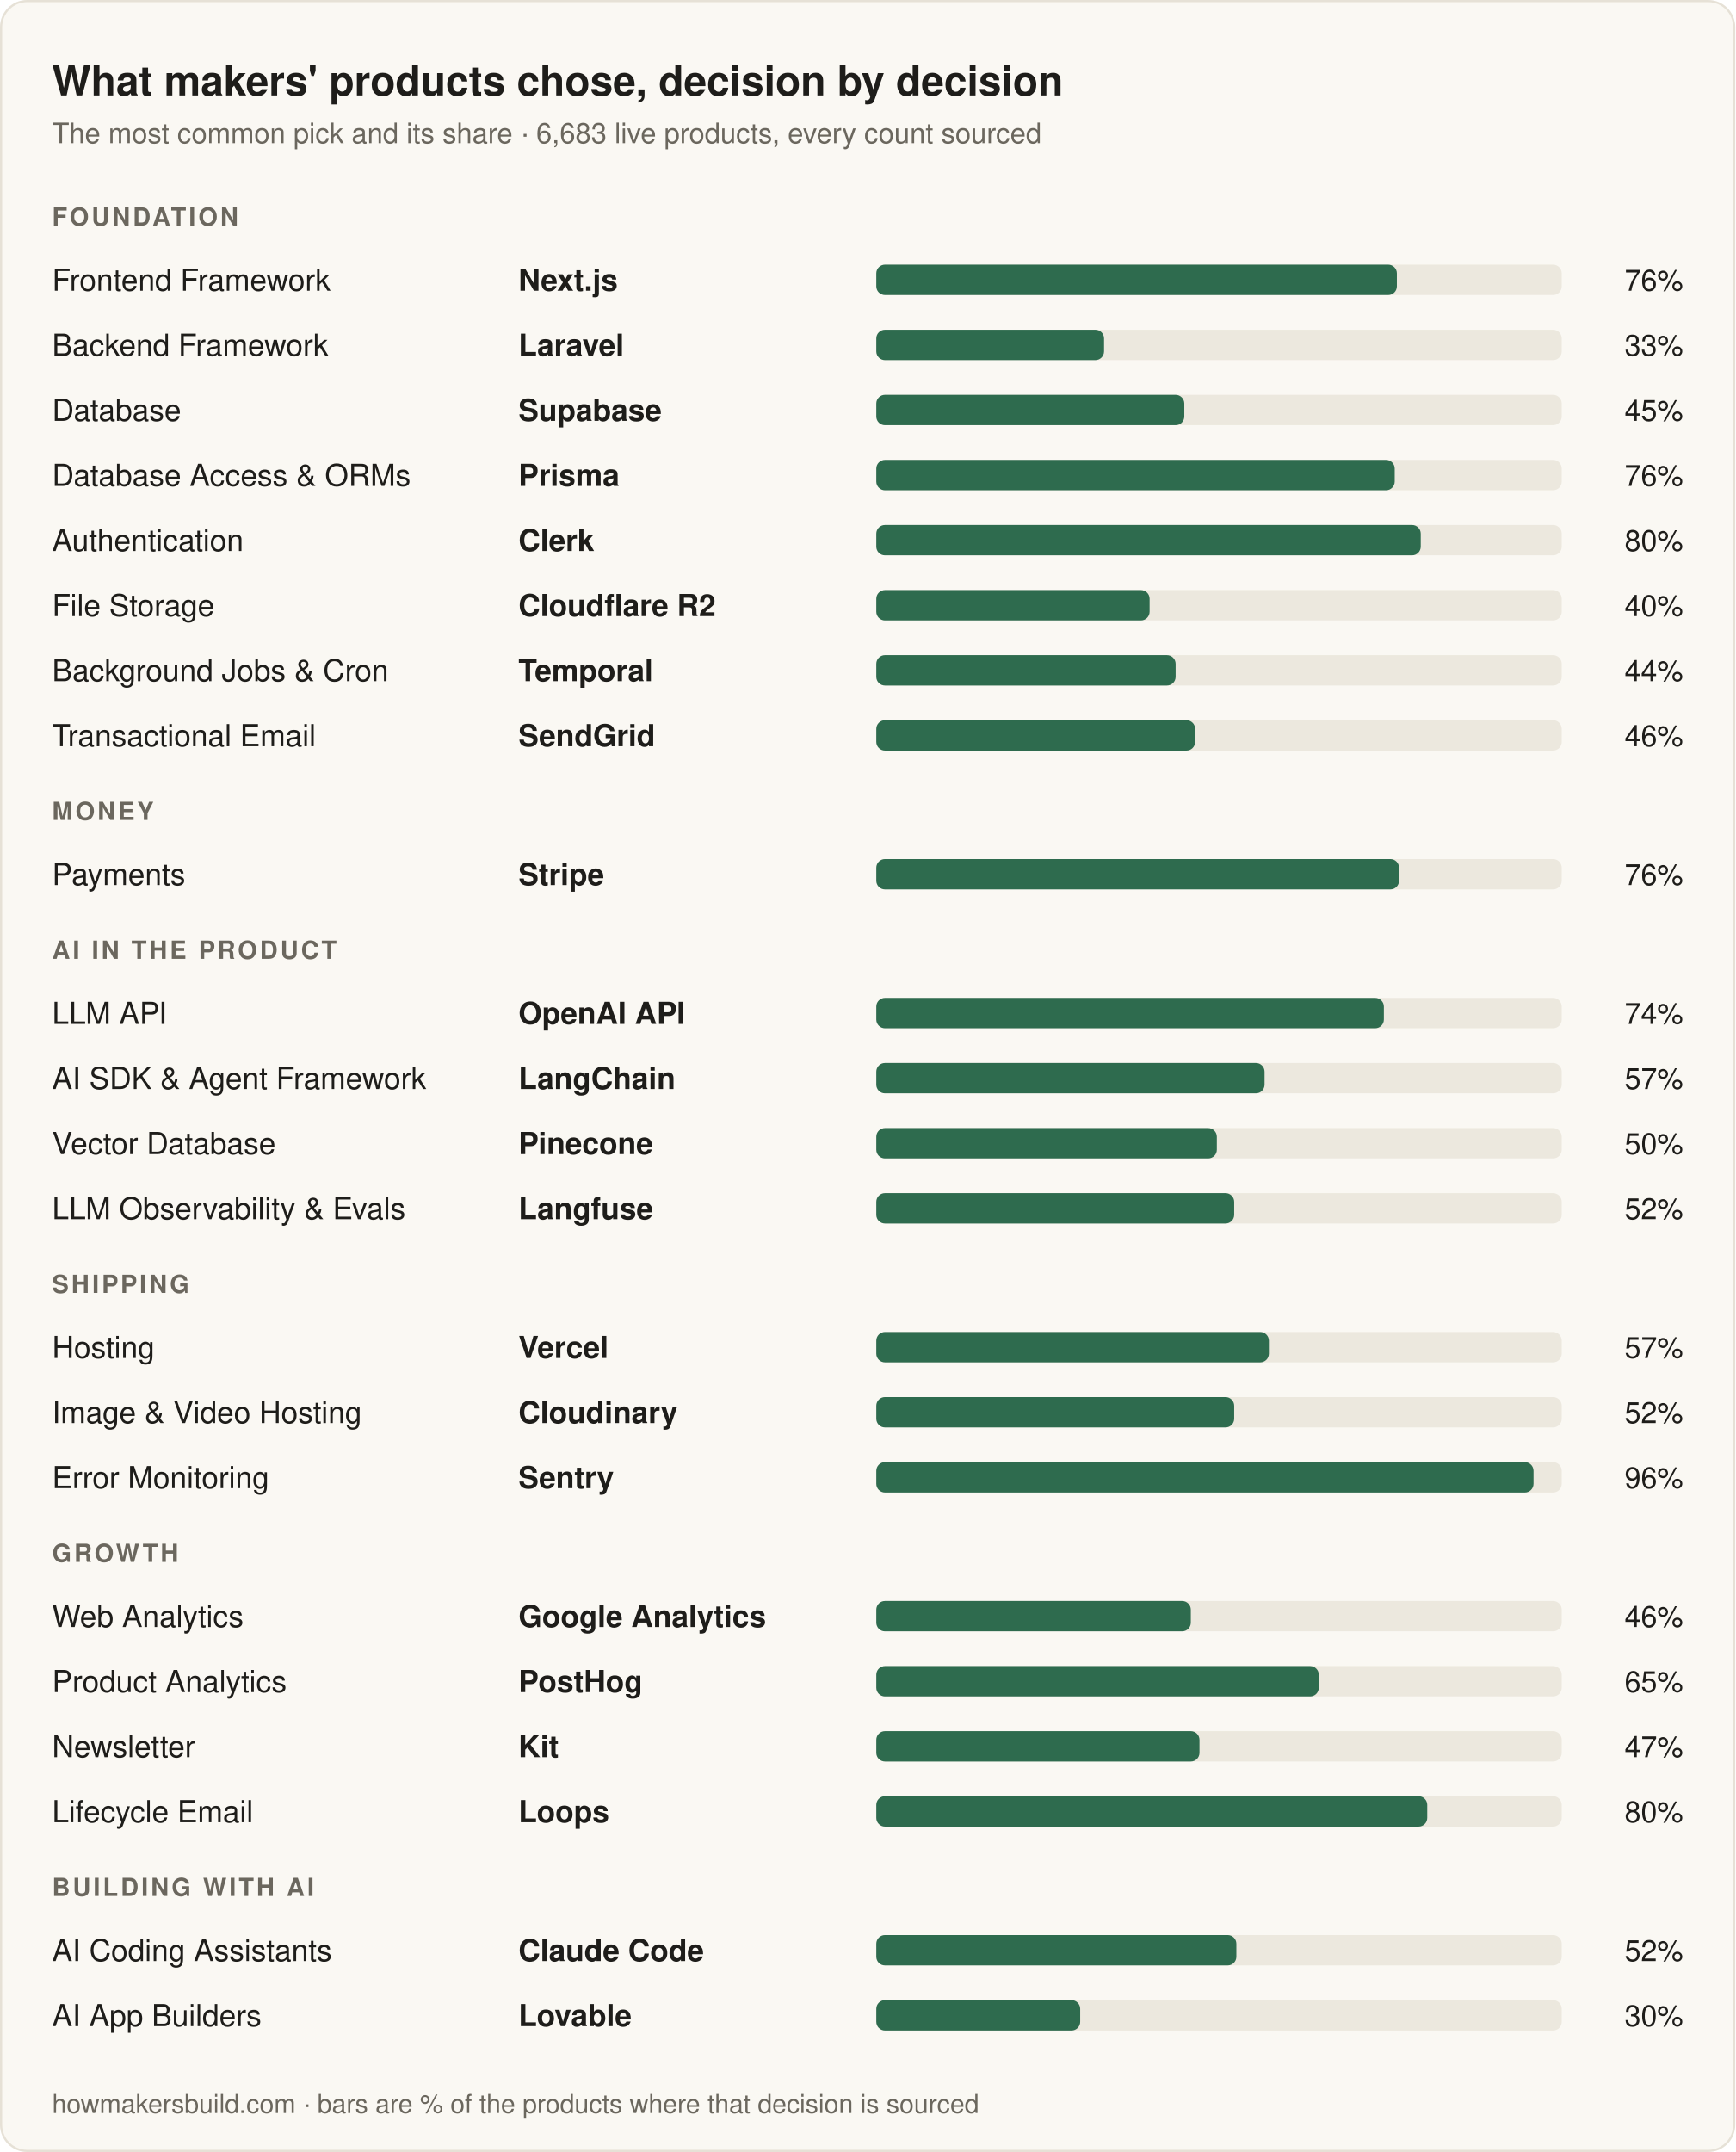
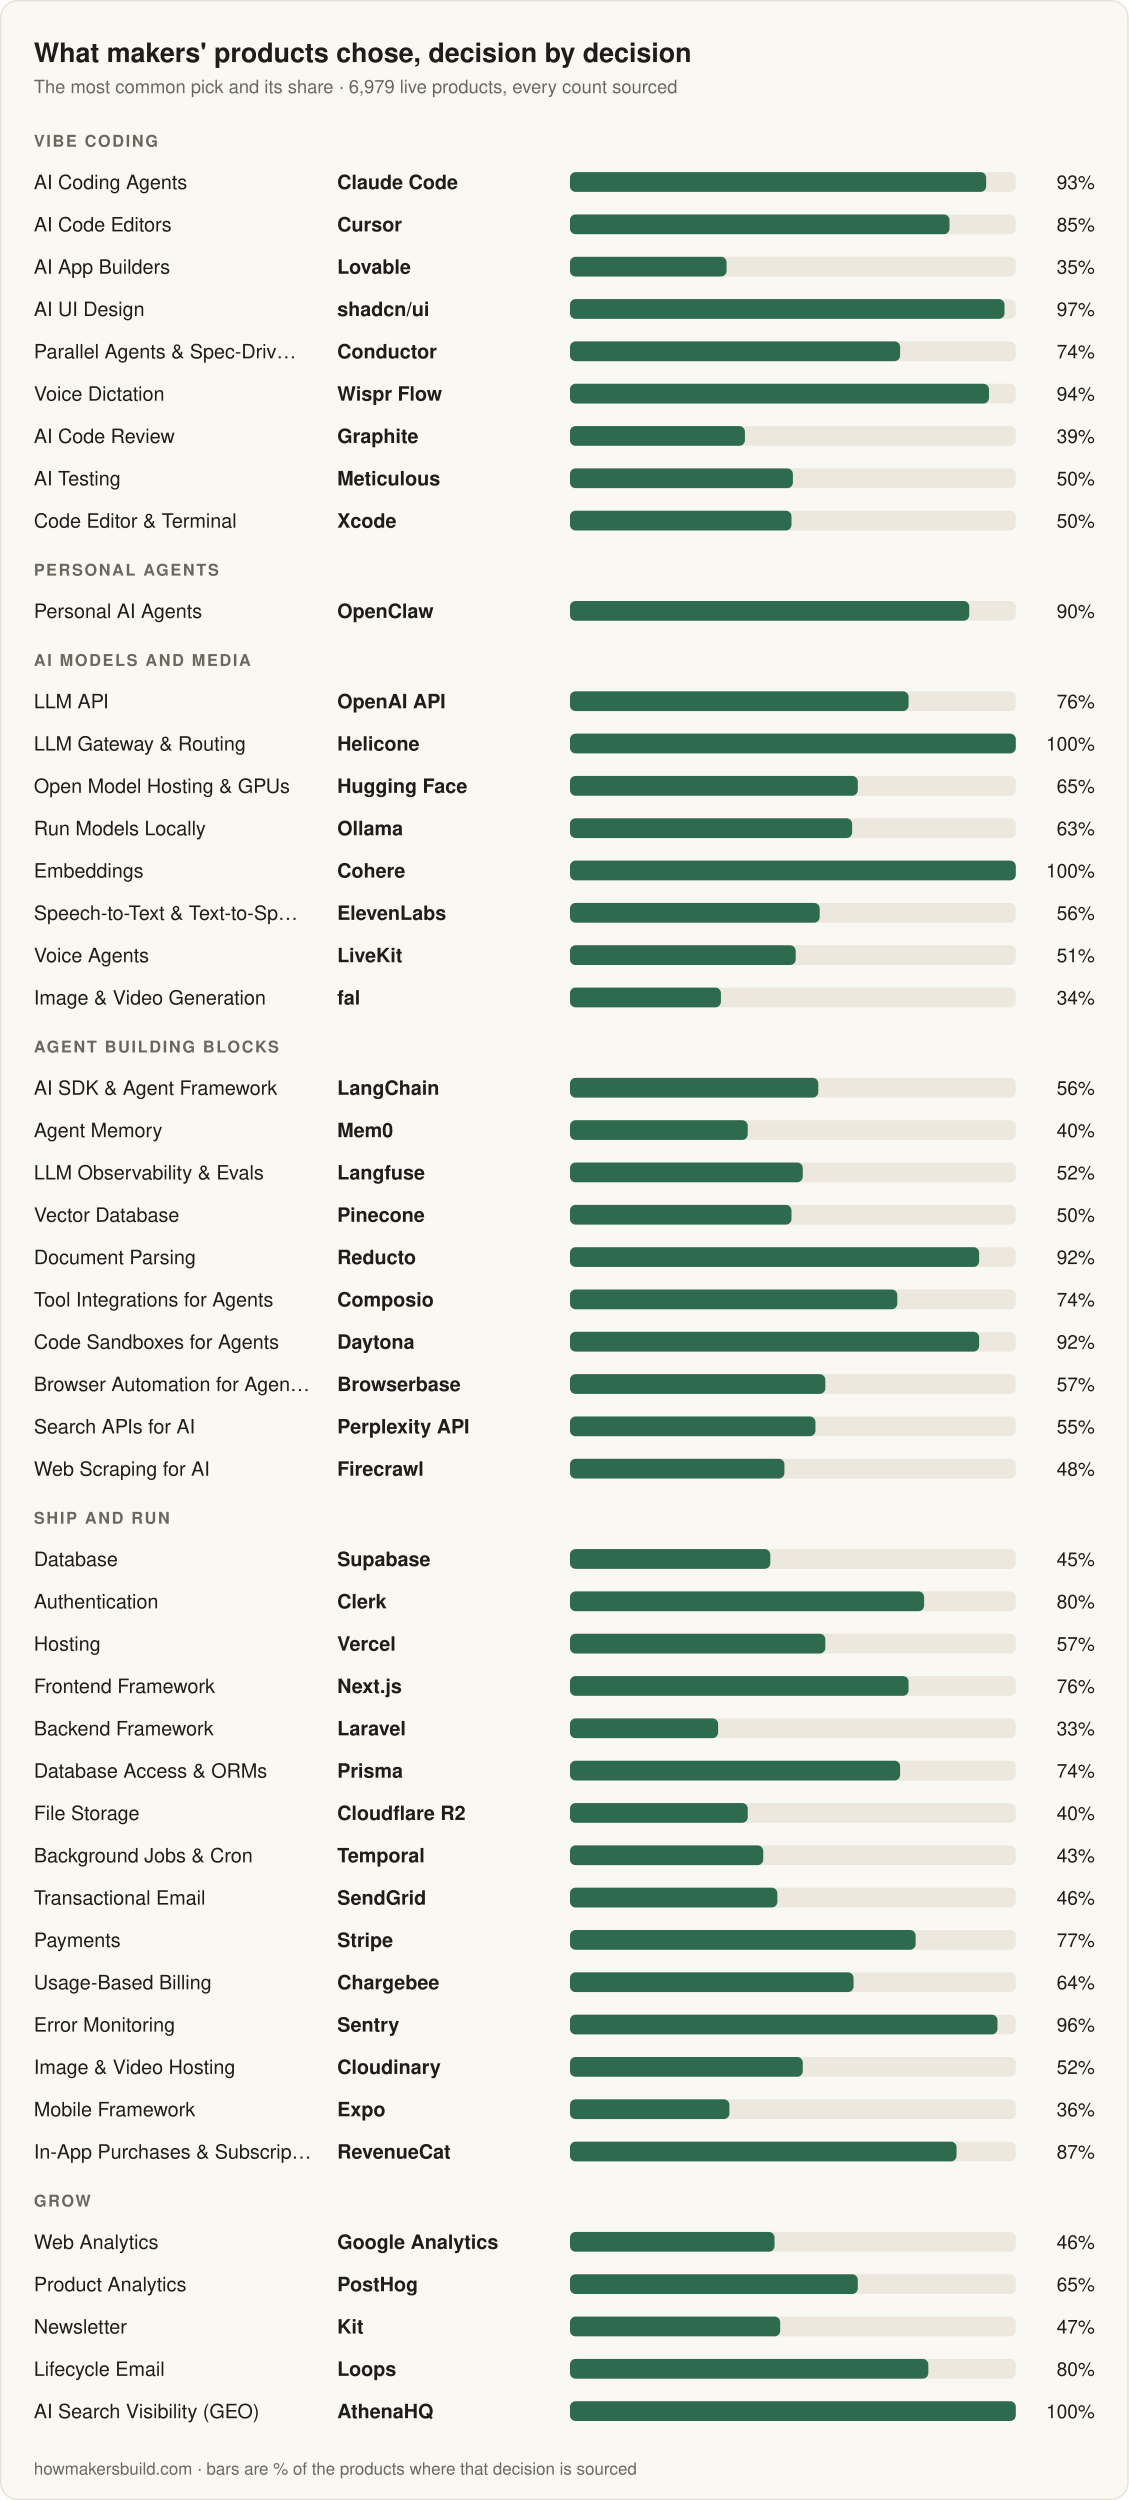
- <svg xmlns="http://www.w3.org/2000/svg" width="800" height="992" viewBox="0 0 800 992" font-family="-apple-system, BlinkMacSystemFont, 'Segoe UI', Helvetica, Arial, sans-serif">
-   <rect x="0.5" y="0.5" width="799" height="991" rx="12" fill="#faf8f3" stroke="#e6e1d6" />
+ <svg xmlns="http://www.w3.org/2000/svg" width="800" height="1772" viewBox="0 0 800 1772" font-family="-apple-system, BlinkMacSystemFont, 'Segoe UI', Helvetica, Arial, sans-serif">
+   <rect x="0.5" y="0.5" width="799" height="1771" rx="12" fill="#faf8f3" stroke="#e6e1d6" />
  <text x="24" y="44" font-size="19" font-weight="700" fill="#1e1d1a">What makers' products chose, decision by decision</text>
-   <text x="24" y="66" font-size="13" fill="#6b675e">The most common pick and its share · 6,683 live products, every count sourced</text>
-   <text x="24" y="104" font-size="11.5" font-weight="700" letter-spacing="1.2" fill="#6b675e">FOUNDATION</text>
-   <text x="24" y="134" font-size="14" fill="#1e1d1a">Frontend Framework</text>
-   <text x="239" y="134" font-size="14" font-weight="700" fill="#1e1d1a">Next.js</text>
+   <text x="24" y="66" font-size="13" fill="#6b675e">The most common pick and its share · 6,979 live products, every count sourced</text>
+   <text x="24" y="104" font-size="11.5" font-weight="700" letter-spacing="1.2" fill="#6b675e">VIBE CODING</text>
+   <text x="24" y="134" font-size="14" fill="#1e1d1a">AI Coding Agents</text>
+   <text x="239" y="134" font-size="14" font-weight="700" fill="#1e1d1a">Claude Code</text>
  <rect x="404" y="122" width="316" height="14" rx="4" fill="#ece8de" />
-   <rect x="404" y="122" width="240" height="14" rx="4" fill="#2e6b4e" />
-   <text x="776" y="134" font-size="13.5" text-anchor="end" fill="#1e1d1a">76%</text>
-   <text x="24" y="164" font-size="14" fill="#1e1d1a">Backend Framework</text>
-   <text x="239" y="164" font-size="14" font-weight="700" fill="#1e1d1a">Laravel</text>
+   <rect x="404" y="122" width="295" height="14" rx="4" fill="#2e6b4e" />
+   <text x="776" y="134" font-size="13.5" text-anchor="end" fill="#1e1d1a">93%</text>
+   <text x="24" y="164" font-size="14" fill="#1e1d1a">AI Code Editors</text>
+   <text x="239" y="164" font-size="14" font-weight="700" fill="#1e1d1a">Cursor</text>
  <rect x="404" y="152" width="316" height="14" rx="4" fill="#ece8de" />
-   <rect x="404" y="152" width="105" height="14" rx="4" fill="#2e6b4e" />
-   <text x="776" y="164" font-size="13.5" text-anchor="end" fill="#1e1d1a">33%</text>
-   <text x="24" y="194" font-size="14" fill="#1e1d1a">Database</text>
-   <text x="239" y="194" font-size="14" font-weight="700" fill="#1e1d1a">Supabase</text>
+   <rect x="404" y="152" width="269" height="14" rx="4" fill="#2e6b4e" />
+   <text x="776" y="164" font-size="13.5" text-anchor="end" fill="#1e1d1a">85%</text>
+   <text x="24" y="194" font-size="14" fill="#1e1d1a">AI App Builders</text>
+   <text x="239" y="194" font-size="14" font-weight="700" fill="#1e1d1a">Lovable</text>
  <rect x="404" y="182" width="316" height="14" rx="4" fill="#ece8de" />
-   <rect x="404" y="182" width="142" height="14" rx="4" fill="#2e6b4e" />
-   <text x="776" y="194" font-size="13.5" text-anchor="end" fill="#1e1d1a">45%</text>
-   <text x="24" y="224" font-size="14" fill="#1e1d1a">Database Access &amp; ORMs</text>
-   <text x="239" y="224" font-size="14" font-weight="700" fill="#1e1d1a">Prisma</text>
+   <rect x="404" y="182" width="111" height="14" rx="4" fill="#2e6b4e" />
+   <text x="776" y="194" font-size="13.5" text-anchor="end" fill="#1e1d1a">35%</text>
+   <text x="24" y="224" font-size="14" fill="#1e1d1a">AI UI Design</text>
+   <text x="239" y="224" font-size="14" font-weight="700" fill="#1e1d1a">shadcn/ui</text>
  <rect x="404" y="212" width="316" height="14" rx="4" fill="#ece8de" />
-   <rect x="404" y="212" width="239" height="14" rx="4" fill="#2e6b4e" />
-   <text x="776" y="224" font-size="13.5" text-anchor="end" fill="#1e1d1a">76%</text>
-   <text x="24" y="254" font-size="14" fill="#1e1d1a">Authentication</text>
-   <text x="239" y="254" font-size="14" font-weight="700" fill="#1e1d1a">Clerk</text>
+   <rect x="404" y="212" width="308" height="14" rx="4" fill="#2e6b4e" />
+   <text x="776" y="224" font-size="13.5" text-anchor="end" fill="#1e1d1a">97%</text>
+   <text x="24" y="254" font-size="14" fill="#1e1d1a">Parallel Agents &amp; Spec-Driv…</text>
+   <text x="239" y="254" font-size="14" font-weight="700" fill="#1e1d1a">Conductor</text>
  <rect x="404" y="242" width="316" height="14" rx="4" fill="#ece8de" />
-   <rect x="404" y="242" width="251" height="14" rx="4" fill="#2e6b4e" />
-   <text x="776" y="254" font-size="13.5" text-anchor="end" fill="#1e1d1a">80%</text>
-   <text x="24" y="284" font-size="14" fill="#1e1d1a">File Storage</text>
-   <text x="239" y="284" font-size="14" font-weight="700" fill="#1e1d1a">Cloudflare R2</text>
+   <rect x="404" y="242" width="234" height="14" rx="4" fill="#2e6b4e" />
+   <text x="776" y="254" font-size="13.5" text-anchor="end" fill="#1e1d1a">74%</text>
+   <text x="24" y="284" font-size="14" fill="#1e1d1a">Voice Dictation</text>
+   <text x="239" y="284" font-size="14" font-weight="700" fill="#1e1d1a">Wispr Flow</text>
  <rect x="404" y="272" width="316" height="14" rx="4" fill="#ece8de" />
-   <rect x="404" y="272" width="126" height="14" rx="4" fill="#2e6b4e" />
-   <text x="776" y="284" font-size="13.5" text-anchor="end" fill="#1e1d1a">40%</text>
-   <text x="24" y="314" font-size="14" fill="#1e1d1a">Background Jobs &amp; Cron</text>
-   <text x="239" y="314" font-size="14" font-weight="700" fill="#1e1d1a">Temporal</text>
+   <rect x="404" y="272" width="297" height="14" rx="4" fill="#2e6b4e" />
+   <text x="776" y="284" font-size="13.5" text-anchor="end" fill="#1e1d1a">94%</text>
+   <text x="24" y="314" font-size="14" fill="#1e1d1a">AI Code Review</text>
+   <text x="239" y="314" font-size="14" font-weight="700" fill="#1e1d1a">Graphite</text>
  <rect x="404" y="302" width="316" height="14" rx="4" fill="#ece8de" />
-   <rect x="404" y="302" width="138" height="14" rx="4" fill="#2e6b4e" />
-   <text x="776" y="314" font-size="13.5" text-anchor="end" fill="#1e1d1a">44%</text>
-   <text x="24" y="344" font-size="14" fill="#1e1d1a">Transactional Email</text>
-   <text x="239" y="344" font-size="14" font-weight="700" fill="#1e1d1a">SendGrid</text>
+   <rect x="404" y="302" width="124" height="14" rx="4" fill="#2e6b4e" />
+   <text x="776" y="314" font-size="13.5" text-anchor="end" fill="#1e1d1a">39%</text>
+   <text x="24" y="344" font-size="14" fill="#1e1d1a">AI Testing</text>
+   <text x="239" y="344" font-size="14" font-weight="700" fill="#1e1d1a">Meticulous</text>
  <rect x="404" y="332" width="316" height="14" rx="4" fill="#ece8de" />
-   <rect x="404" y="332" width="147" height="14" rx="4" fill="#2e6b4e" />
-   <text x="776" y="344" font-size="13.5" text-anchor="end" fill="#1e1d1a">46%</text>
-   <text x="24" y="378" font-size="11.5" font-weight="700" letter-spacing="1.2" fill="#6b675e">MONEY</text>
-   <text x="24" y="408" font-size="14" fill="#1e1d1a">Payments</text>
-   <text x="239" y="408" font-size="14" font-weight="700" fill="#1e1d1a">Stripe</text>
-   <rect x="404" y="396" width="316" height="14" rx="4" fill="#ece8de" />
-   <rect x="404" y="396" width="241" height="14" rx="4" fill="#2e6b4e" />
-   <text x="776" y="408" font-size="13.5" text-anchor="end" fill="#1e1d1a">76%</text>
-   <text x="24" y="442" font-size="11.5" font-weight="700" letter-spacing="1.2" fill="#6b675e">AI IN THE PRODUCT</text>
-   <text x="24" y="472" font-size="14" fill="#1e1d1a">LLM API</text>
-   <text x="239" y="472" font-size="14" font-weight="700" fill="#1e1d1a">OpenAI API</text>
-   <rect x="404" y="460" width="316" height="14" rx="4" fill="#ece8de" />
-   <rect x="404" y="460" width="234" height="14" rx="4" fill="#2e6b4e" />
-   <text x="776" y="472" font-size="13.5" text-anchor="end" fill="#1e1d1a">74%</text>
-   <text x="24" y="502" font-size="14" fill="#1e1d1a">AI SDK &amp; Agent Framework</text>
-   <text x="239" y="502" font-size="14" font-weight="700" fill="#1e1d1a">LangChain</text>
+   <rect x="404" y="332" width="158" height="14" rx="4" fill="#2e6b4e" />
+   <text x="776" y="344" font-size="13.5" text-anchor="end" fill="#1e1d1a">50%</text>
+   <text x="24" y="374" font-size="14" fill="#1e1d1a">Code Editor &amp; Terminal</text>
+   <text x="239" y="374" font-size="14" font-weight="700" fill="#1e1d1a">Xcode</text>
+   <rect x="404" y="362" width="316" height="14" rx="4" fill="#ece8de" />
+   <rect x="404" y="362" width="157" height="14" rx="4" fill="#2e6b4e" />
+   <text x="776" y="374" font-size="13.5" text-anchor="end" fill="#1e1d1a">50%</text>
+   <text x="24" y="408" font-size="11.5" font-weight="700" letter-spacing="1.2" fill="#6b675e">PERSONAL AGENTS</text>
+   <text x="24" y="438" font-size="14" fill="#1e1d1a">Personal AI Agents</text>
+   <text x="239" y="438" font-size="14" font-weight="700" fill="#1e1d1a">OpenClaw</text>
+   <rect x="404" y="426" width="316" height="14" rx="4" fill="#ece8de" />
+   <rect x="404" y="426" width="283" height="14" rx="4" fill="#2e6b4e" />
+   <text x="776" y="438" font-size="13.5" text-anchor="end" fill="#1e1d1a">90%</text>
+   <text x="24" y="472" font-size="11.5" font-weight="700" letter-spacing="1.2" fill="#6b675e">AI MODELS AND MEDIA</text>
+   <text x="24" y="502" font-size="14" fill="#1e1d1a">LLM API</text>
+   <text x="239" y="502" font-size="14" font-weight="700" fill="#1e1d1a">OpenAI API</text>
  <rect x="404" y="490" width="316" height="14" rx="4" fill="#ece8de" />
-   <rect x="404" y="490" width="179" height="14" rx="4" fill="#2e6b4e" />
-   <text x="776" y="502" font-size="13.5" text-anchor="end" fill="#1e1d1a">57%</text>
-   <text x="24" y="532" font-size="14" fill="#1e1d1a">Vector Database</text>
-   <text x="239" y="532" font-size="14" font-weight="700" fill="#1e1d1a">Pinecone</text>
+   <rect x="404" y="490" width="240" height="14" rx="4" fill="#2e6b4e" />
+   <text x="776" y="502" font-size="13.5" text-anchor="end" fill="#1e1d1a">76%</text>
+   <text x="24" y="532" font-size="14" fill="#1e1d1a">LLM Gateway &amp; Routing</text>
+   <text x="239" y="532" font-size="14" font-weight="700" fill="#1e1d1a">Helicone</text>
  <rect x="404" y="520" width="316" height="14" rx="4" fill="#ece8de" />
-   <rect x="404" y="520" width="157" height="14" rx="4" fill="#2e6b4e" />
-   <text x="776" y="532" font-size="13.5" text-anchor="end" fill="#1e1d1a">50%</text>
-   <text x="24" y="562" font-size="14" fill="#1e1d1a">LLM Observability &amp; Evals</text>
-   <text x="239" y="562" font-size="14" font-weight="700" fill="#1e1d1a">Langfuse</text>
+   <rect x="404" y="520" width="316" height="14" rx="4" fill="#2e6b4e" />
+   <text x="776" y="532" font-size="13.5" text-anchor="end" fill="#1e1d1a">100%</text>
+   <text x="24" y="562" font-size="14" fill="#1e1d1a">Open Model Hosting &amp; GPUs</text>
+   <text x="239" y="562" font-size="14" font-weight="700" fill="#1e1d1a">Hugging Face</text>
  <rect x="404" y="550" width="316" height="14" rx="4" fill="#ece8de" />
-   <rect x="404" y="550" width="165" height="14" rx="4" fill="#2e6b4e" />
-   <text x="776" y="562" font-size="13.5" text-anchor="end" fill="#1e1d1a">52%</text>
-   <text x="24" y="596" font-size="11.5" font-weight="700" letter-spacing="1.2" fill="#6b675e">SHIPPING</text>
-   <text x="24" y="626" font-size="14" fill="#1e1d1a">Hosting</text>
-   <text x="239" y="626" font-size="14" font-weight="700" fill="#1e1d1a">Vercel</text>
-   <rect x="404" y="614" width="316" height="14" rx="4" fill="#ece8de" />
-   <rect x="404" y="614" width="181" height="14" rx="4" fill="#2e6b4e" />
-   <text x="776" y="626" font-size="13.5" text-anchor="end" fill="#1e1d1a">57%</text>
-   <text x="24" y="656" font-size="14" fill="#1e1d1a">Image &amp; Video Hosting</text>
-   <text x="239" y="656" font-size="14" font-weight="700" fill="#1e1d1a">Cloudinary</text>
-   <rect x="404" y="644" width="316" height="14" rx="4" fill="#ece8de" />
-   <rect x="404" y="644" width="165" height="14" rx="4" fill="#2e6b4e" />
-   <text x="776" y="656" font-size="13.5" text-anchor="end" fill="#1e1d1a">52%</text>
-   <text x="24" y="686" font-size="14" fill="#1e1d1a">Error Monitoring</text>
-   <text x="239" y="686" font-size="14" font-weight="700" fill="#1e1d1a">Sentry</text>
-   <rect x="404" y="674" width="316" height="14" rx="4" fill="#ece8de" />
-   <rect x="404" y="674" width="303" height="14" rx="4" fill="#2e6b4e" />
-   <text x="776" y="686" font-size="13.5" text-anchor="end" fill="#1e1d1a">96%</text>
-   <text x="24" y="720" font-size="11.5" font-weight="700" letter-spacing="1.2" fill="#6b675e">GROWTH</text>
-   <text x="24" y="750" font-size="14" fill="#1e1d1a">Web Analytics</text>
-   <text x="239" y="750" font-size="14" font-weight="700" fill="#1e1d1a">Google Analytics</text>
-   <rect x="404" y="738" width="316" height="14" rx="4" fill="#ece8de" />
-   <rect x="404" y="738" width="145" height="14" rx="4" fill="#2e6b4e" />
-   <text x="776" y="750" font-size="13.5" text-anchor="end" fill="#1e1d1a">46%</text>
-   <text x="24" y="780" font-size="14" fill="#1e1d1a">Product Analytics</text>
-   <text x="239" y="780" font-size="14" font-weight="700" fill="#1e1d1a">PostHog</text>
-   <rect x="404" y="768" width="316" height="14" rx="4" fill="#ece8de" />
-   <rect x="404" y="768" width="204" height="14" rx="4" fill="#2e6b4e" />
-   <text x="776" y="780" font-size="13.5" text-anchor="end" fill="#1e1d1a">65%</text>
-   <text x="24" y="810" font-size="14" fill="#1e1d1a">Newsletter</text>
-   <text x="239" y="810" font-size="14" font-weight="700" fill="#1e1d1a">Kit</text>
-   <rect x="404" y="798" width="316" height="14" rx="4" fill="#ece8de" />
-   <rect x="404" y="798" width="149" height="14" rx="4" fill="#2e6b4e" />
-   <text x="776" y="810" font-size="13.5" text-anchor="end" fill="#1e1d1a">47%</text>
-   <text x="24" y="840" font-size="14" fill="#1e1d1a">Lifecycle Email</text>
-   <text x="239" y="840" font-size="14" font-weight="700" fill="#1e1d1a">Loops</text>
-   <rect x="404" y="828" width="316" height="14" rx="4" fill="#ece8de" />
-   <rect x="404" y="828" width="254" height="14" rx="4" fill="#2e6b4e" />
-   <text x="776" y="840" font-size="13.5" text-anchor="end" fill="#1e1d1a">80%</text>
-   <text x="24" y="874" font-size="11.5" font-weight="700" letter-spacing="1.2" fill="#6b675e">BUILDING WITH AI</text>
-   <text x="24" y="904" font-size="14" fill="#1e1d1a">AI Coding Assistants</text>
-   <text x="239" y="904" font-size="14" font-weight="700" fill="#1e1d1a">Claude Code</text>
-   <rect x="404" y="892" width="316" height="14" rx="4" fill="#ece8de" />
-   <rect x="404" y="892" width="166" height="14" rx="4" fill="#2e6b4e" />
-   <text x="776" y="904" font-size="13.5" text-anchor="end" fill="#1e1d1a">52%</text>
-   <text x="24" y="934" font-size="14" fill="#1e1d1a">AI App Builders</text>
-   <text x="239" y="934" font-size="14" font-weight="700" fill="#1e1d1a">Lovable</text>
-   <rect x="404" y="922" width="316" height="14" rx="4" fill="#ece8de" />
-   <rect x="404" y="922" width="94" height="14" rx="4" fill="#2e6b4e" />
-   <text x="776" y="934" font-size="13.5" text-anchor="end" fill="#1e1d1a">30%</text>
-   <text x="24" y="974" font-size="12" fill="#6b675e">howmakersbuild.com · bars are % of the products where that decision is sourced</text>
+   <rect x="404" y="550" width="204" height="14" rx="4" fill="#2e6b4e" />
+   <text x="776" y="562" font-size="13.5" text-anchor="end" fill="#1e1d1a">65%</text>
+   <text x="24" y="592" font-size="14" fill="#1e1d1a">Run Models Locally</text>
+   <text x="239" y="592" font-size="14" font-weight="700" fill="#1e1d1a">Ollama</text>
+   <rect x="404" y="580" width="316" height="14" rx="4" fill="#ece8de" />
+   <rect x="404" y="580" width="200" height="14" rx="4" fill="#2e6b4e" />
+   <text x="776" y="592" font-size="13.5" text-anchor="end" fill="#1e1d1a">63%</text>
+   <text x="24" y="622" font-size="14" fill="#1e1d1a">Embeddings</text>
+   <text x="239" y="622" font-size="14" font-weight="700" fill="#1e1d1a">Cohere</text>
+   <rect x="404" y="610" width="316" height="14" rx="4" fill="#ece8de" />
+   <rect x="404" y="610" width="316" height="14" rx="4" fill="#2e6b4e" />
+   <text x="776" y="622" font-size="13.5" text-anchor="end" fill="#1e1d1a">100%</text>
+   <text x="24" y="652" font-size="14" fill="#1e1d1a">Speech-to-Text &amp; Text-to-Sp…</text>
+   <text x="239" y="652" font-size="14" font-weight="700" fill="#1e1d1a">ElevenLabs</text>
+   <rect x="404" y="640" width="316" height="14" rx="4" fill="#ece8de" />
+   <rect x="404" y="640" width="177" height="14" rx="4" fill="#2e6b4e" />
+   <text x="776" y="652" font-size="13.5" text-anchor="end" fill="#1e1d1a">56%</text>
+   <text x="24" y="682" font-size="14" fill="#1e1d1a">Voice Agents</text>
+   <text x="239" y="682" font-size="14" font-weight="700" fill="#1e1d1a">LiveKit</text>
+   <rect x="404" y="670" width="316" height="14" rx="4" fill="#ece8de" />
+   <rect x="404" y="670" width="160" height="14" rx="4" fill="#2e6b4e" />
+   <text x="776" y="682" font-size="13.5" text-anchor="end" fill="#1e1d1a">51%</text>
+   <text x="24" y="712" font-size="14" fill="#1e1d1a">Image &amp; Video Generation</text>
+   <text x="239" y="712" font-size="14" font-weight="700" fill="#1e1d1a">fal</text>
+   <rect x="404" y="700" width="316" height="14" rx="4" fill="#ece8de" />
+   <rect x="404" y="700" width="107" height="14" rx="4" fill="#2e6b4e" />
+   <text x="776" y="712" font-size="13.5" text-anchor="end" fill="#1e1d1a">34%</text>
+   <text x="24" y="746" font-size="11.5" font-weight="700" letter-spacing="1.2" fill="#6b675e">AGENT BUILDING BLOCKS</text>
+   <text x="24" y="776" font-size="14" fill="#1e1d1a">AI SDK &amp; Agent Framework</text>
+   <text x="239" y="776" font-size="14" font-weight="700" fill="#1e1d1a">LangChain</text>
+   <rect x="404" y="764" width="316" height="14" rx="4" fill="#ece8de" />
+   <rect x="404" y="764" width="176" height="14" rx="4" fill="#2e6b4e" />
+   <text x="776" y="776" font-size="13.5" text-anchor="end" fill="#1e1d1a">56%</text>
+   <text x="24" y="806" font-size="14" fill="#1e1d1a">Agent Memory</text>
+   <text x="239" y="806" font-size="14" font-weight="700" fill="#1e1d1a">Mem0</text>
+   <rect x="404" y="794" width="316" height="14" rx="4" fill="#ece8de" />
+   <rect x="404" y="794" width="126" height="14" rx="4" fill="#2e6b4e" />
+   <text x="776" y="806" font-size="13.5" text-anchor="end" fill="#1e1d1a">40%</text>
+   <text x="24" y="836" font-size="14" fill="#1e1d1a">LLM Observability &amp; Evals</text>
+   <text x="239" y="836" font-size="14" font-weight="700" fill="#1e1d1a">Langfuse</text>
+   <rect x="404" y="824" width="316" height="14" rx="4" fill="#ece8de" />
+   <rect x="404" y="824" width="165" height="14" rx="4" fill="#2e6b4e" />
+   <text x="776" y="836" font-size="13.5" text-anchor="end" fill="#1e1d1a">52%</text>
+   <text x="24" y="866" font-size="14" fill="#1e1d1a">Vector Database</text>
+   <text x="239" y="866" font-size="14" font-weight="700" fill="#1e1d1a">Pinecone</text>
+   <rect x="404" y="854" width="316" height="14" rx="4" fill="#ece8de" />
+   <rect x="404" y="854" width="157" height="14" rx="4" fill="#2e6b4e" />
+   <text x="776" y="866" font-size="13.5" text-anchor="end" fill="#1e1d1a">50%</text>
+   <text x="24" y="896" font-size="14" fill="#1e1d1a">Document Parsing</text>
+   <text x="239" y="896" font-size="14" font-weight="700" fill="#1e1d1a">Reducto</text>
+   <rect x="404" y="884" width="316" height="14" rx="4" fill="#ece8de" />
+   <rect x="404" y="884" width="290" height="14" rx="4" fill="#2e6b4e" />
+   <text x="776" y="896" font-size="13.5" text-anchor="end" fill="#1e1d1a">92%</text>
+   <text x="24" y="926" font-size="14" fill="#1e1d1a">Tool Integrations for Agents</text>
+   <text x="239" y="926" font-size="14" font-weight="700" fill="#1e1d1a">Composio</text>
+   <rect x="404" y="914" width="316" height="14" rx="4" fill="#ece8de" />
+   <rect x="404" y="914" width="232" height="14" rx="4" fill="#2e6b4e" />
+   <text x="776" y="926" font-size="13.5" text-anchor="end" fill="#1e1d1a">74%</text>
+   <text x="24" y="956" font-size="14" fill="#1e1d1a">Code Sandboxes for Agents</text>
+   <text x="239" y="956" font-size="14" font-weight="700" fill="#1e1d1a">Daytona</text>
+   <rect x="404" y="944" width="316" height="14" rx="4" fill="#ece8de" />
+   <rect x="404" y="944" width="290" height="14" rx="4" fill="#2e6b4e" />
+   <text x="776" y="956" font-size="13.5" text-anchor="end" fill="#1e1d1a">92%</text>
+   <text x="24" y="986" font-size="14" fill="#1e1d1a">Browser Automation for Agen…</text>
+   <text x="239" y="986" font-size="14" font-weight="700" fill="#1e1d1a">Browserbase</text>
+   <rect x="404" y="974" width="316" height="14" rx="4" fill="#ece8de" />
+   <rect x="404" y="974" width="181" height="14" rx="4" fill="#2e6b4e" />
+   <text x="776" y="986" font-size="13.5" text-anchor="end" fill="#1e1d1a">57%</text>
+   <text x="24" y="1016" font-size="14" fill="#1e1d1a">Search APIs for AI</text>
+   <text x="239" y="1016" font-size="14" font-weight="700" fill="#1e1d1a">Perplexity API</text>
+   <rect x="404" y="1004" width="316" height="14" rx="4" fill="#ece8de" />
+   <rect x="404" y="1004" width="174" height="14" rx="4" fill="#2e6b4e" />
+   <text x="776" y="1016" font-size="13.5" text-anchor="end" fill="#1e1d1a">55%</text>
+   <text x="24" y="1046" font-size="14" fill="#1e1d1a">Web Scraping for AI</text>
+   <text x="239" y="1046" font-size="14" font-weight="700" fill="#1e1d1a">Firecrawl</text>
+   <rect x="404" y="1034" width="316" height="14" rx="4" fill="#ece8de" />
+   <rect x="404" y="1034" width="152" height="14" rx="4" fill="#2e6b4e" />
+   <text x="776" y="1046" font-size="13.5" text-anchor="end" fill="#1e1d1a">48%</text>
+   <text x="24" y="1080" font-size="11.5" font-weight="700" letter-spacing="1.2" fill="#6b675e">SHIP AND RUN</text>
+   <text x="24" y="1110" font-size="14" fill="#1e1d1a">Database</text>
+   <text x="239" y="1110" font-size="14" font-weight="700" fill="#1e1d1a">Supabase</text>
+   <rect x="404" y="1098" width="316" height="14" rx="4" fill="#ece8de" />
+   <rect x="404" y="1098" width="142" height="14" rx="4" fill="#2e6b4e" />
+   <text x="776" y="1110" font-size="13.5" text-anchor="end" fill="#1e1d1a">45%</text>
+   <text x="24" y="1140" font-size="14" fill="#1e1d1a">Authentication</text>
+   <text x="239" y="1140" font-size="14" font-weight="700" fill="#1e1d1a">Clerk</text>
+   <rect x="404" y="1128" width="316" height="14" rx="4" fill="#ece8de" />
+   <rect x="404" y="1128" width="251" height="14" rx="4" fill="#2e6b4e" />
+   <text x="776" y="1140" font-size="13.5" text-anchor="end" fill="#1e1d1a">80%</text>
+   <text x="24" y="1170" font-size="14" fill="#1e1d1a">Hosting</text>
+   <text x="239" y="1170" font-size="14" font-weight="700" fill="#1e1d1a">Vercel</text>
+   <rect x="404" y="1158" width="316" height="14" rx="4" fill="#ece8de" />
+   <rect x="404" y="1158" width="181" height="14" rx="4" fill="#2e6b4e" />
+   <text x="776" y="1170" font-size="13.5" text-anchor="end" fill="#1e1d1a">57%</text>
+   <text x="24" y="1200" font-size="14" fill="#1e1d1a">Frontend Framework</text>
+   <text x="239" y="1200" font-size="14" font-weight="700" fill="#1e1d1a">Next.js</text>
+   <rect x="404" y="1188" width="316" height="14" rx="4" fill="#ece8de" />
+   <rect x="404" y="1188" width="240" height="14" rx="4" fill="#2e6b4e" />
+   <text x="776" y="1200" font-size="13.5" text-anchor="end" fill="#1e1d1a">76%</text>
+   <text x="24" y="1230" font-size="14" fill="#1e1d1a">Backend Framework</text>
+   <text x="239" y="1230" font-size="14" font-weight="700" fill="#1e1d1a">Laravel</text>
+   <rect x="404" y="1218" width="316" height="14" rx="4" fill="#ece8de" />
+   <rect x="404" y="1218" width="105" height="14" rx="4" fill="#2e6b4e" />
+   <text x="776" y="1230" font-size="13.5" text-anchor="end" fill="#1e1d1a">33%</text>
+   <text x="24" y="1260" font-size="14" fill="#1e1d1a">Database Access &amp; ORMs</text>
+   <text x="239" y="1260" font-size="14" font-weight="700" fill="#1e1d1a">Prisma</text>
+   <rect x="404" y="1248" width="316" height="14" rx="4" fill="#ece8de" />
+   <rect x="404" y="1248" width="234" height="14" rx="4" fill="#2e6b4e" />
+   <text x="776" y="1260" font-size="13.5" text-anchor="end" fill="#1e1d1a">74%</text>
+   <text x="24" y="1290" font-size="14" fill="#1e1d1a">File Storage</text>
+   <text x="239" y="1290" font-size="14" font-weight="700" fill="#1e1d1a">Cloudflare R2</text>
+   <rect x="404" y="1278" width="316" height="14" rx="4" fill="#ece8de" />
+   <rect x="404" y="1278" width="126" height="14" rx="4" fill="#2e6b4e" />
+   <text x="776" y="1290" font-size="13.5" text-anchor="end" fill="#1e1d1a">40%</text>
+   <text x="24" y="1320" font-size="14" fill="#1e1d1a">Background Jobs &amp; Cron</text>
+   <text x="239" y="1320" font-size="14" font-weight="700" fill="#1e1d1a">Temporal</text>
+   <rect x="404" y="1308" width="316" height="14" rx="4" fill="#ece8de" />
+   <rect x="404" y="1308" width="137" height="14" rx="4" fill="#2e6b4e" />
+   <text x="776" y="1320" font-size="13.5" text-anchor="end" fill="#1e1d1a">43%</text>
+   <text x="24" y="1350" font-size="14" fill="#1e1d1a">Transactional Email</text>
+   <text x="239" y="1350" font-size="14" font-weight="700" fill="#1e1d1a">SendGrid</text>
+   <rect x="404" y="1338" width="316" height="14" rx="4" fill="#ece8de" />
+   <rect x="404" y="1338" width="147" height="14" rx="4" fill="#2e6b4e" />
+   <text x="776" y="1350" font-size="13.5" text-anchor="end" fill="#1e1d1a">46%</text>
+   <text x="24" y="1380" font-size="14" fill="#1e1d1a">Payments</text>
+   <text x="239" y="1380" font-size="14" font-weight="700" fill="#1e1d1a">Stripe</text>
+   <rect x="404" y="1368" width="316" height="14" rx="4" fill="#ece8de" />
+   <rect x="404" y="1368" width="245" height="14" rx="4" fill="#2e6b4e" />
+   <text x="776" y="1380" font-size="13.5" text-anchor="end" fill="#1e1d1a">77%</text>
+   <text x="24" y="1410" font-size="14" fill="#1e1d1a">Usage-Based Billing</text>
+   <text x="239" y="1410" font-size="14" font-weight="700" fill="#1e1d1a">Chargebee</text>
+   <rect x="404" y="1398" width="316" height="14" rx="4" fill="#ece8de" />
+   <rect x="404" y="1398" width="201" height="14" rx="4" fill="#2e6b4e" />
+   <text x="776" y="1410" font-size="13.5" text-anchor="end" fill="#1e1d1a">64%</text>
+   <text x="24" y="1440" font-size="14" fill="#1e1d1a">Error Monitoring</text>
+   <text x="239" y="1440" font-size="14" font-weight="700" fill="#1e1d1a">Sentry</text>
+   <rect x="404" y="1428" width="316" height="14" rx="4" fill="#ece8de" />
+   <rect x="404" y="1428" width="303" height="14" rx="4" fill="#2e6b4e" />
+   <text x="776" y="1440" font-size="13.5" text-anchor="end" fill="#1e1d1a">96%</text>
+   <text x="24" y="1470" font-size="14" fill="#1e1d1a">Image &amp; Video Hosting</text>
+   <text x="239" y="1470" font-size="14" font-weight="700" fill="#1e1d1a">Cloudinary</text>
+   <rect x="404" y="1458" width="316" height="14" rx="4" fill="#ece8de" />
+   <rect x="404" y="1458" width="165" height="14" rx="4" fill="#2e6b4e" />
+   <text x="776" y="1470" font-size="13.5" text-anchor="end" fill="#1e1d1a">52%</text>
+   <text x="24" y="1500" font-size="14" fill="#1e1d1a">Mobile Framework</text>
+   <text x="239" y="1500" font-size="14" font-weight="700" fill="#1e1d1a">Expo</text>
+   <rect x="404" y="1488" width="316" height="14" rx="4" fill="#ece8de" />
+   <rect x="404" y="1488" width="113" height="14" rx="4" fill="#2e6b4e" />
+   <text x="776" y="1500" font-size="13.5" text-anchor="end" fill="#1e1d1a">36%</text>
+   <text x="24" y="1530" font-size="14" fill="#1e1d1a">In-App Purchases &amp; Subscrip…</text>
+   <text x="239" y="1530" font-size="14" font-weight="700" fill="#1e1d1a">RevenueCat</text>
+   <rect x="404" y="1518" width="316" height="14" rx="4" fill="#ece8de" />
+   <rect x="404" y="1518" width="274" height="14" rx="4" fill="#2e6b4e" />
+   <text x="776" y="1530" font-size="13.5" text-anchor="end" fill="#1e1d1a">87%</text>
+   <text x="24" y="1564" font-size="11.5" font-weight="700" letter-spacing="1.2" fill="#6b675e">GROW</text>
+   <text x="24" y="1594" font-size="14" fill="#1e1d1a">Web Analytics</text>
+   <text x="239" y="1594" font-size="14" font-weight="700" fill="#1e1d1a">Google Analytics</text>
+   <rect x="404" y="1582" width="316" height="14" rx="4" fill="#ece8de" />
+   <rect x="404" y="1582" width="145" height="14" rx="4" fill="#2e6b4e" />
+   <text x="776" y="1594" font-size="13.5" text-anchor="end" fill="#1e1d1a">46%</text>
+   <text x="24" y="1624" font-size="14" fill="#1e1d1a">Product Analytics</text>
+   <text x="239" y="1624" font-size="14" font-weight="700" fill="#1e1d1a">PostHog</text>
+   <rect x="404" y="1612" width="316" height="14" rx="4" fill="#ece8de" />
+   <rect x="404" y="1612" width="204" height="14" rx="4" fill="#2e6b4e" />
+   <text x="776" y="1624" font-size="13.5" text-anchor="end" fill="#1e1d1a">65%</text>
+   <text x="24" y="1654" font-size="14" fill="#1e1d1a">Newsletter</text>
+   <text x="239" y="1654" font-size="14" font-weight="700" fill="#1e1d1a">Kit</text>
+   <rect x="404" y="1642" width="316" height="14" rx="4" fill="#ece8de" />
+   <rect x="404" y="1642" width="149" height="14" rx="4" fill="#2e6b4e" />
+   <text x="776" y="1654" font-size="13.5" text-anchor="end" fill="#1e1d1a">47%</text>
+   <text x="24" y="1684" font-size="14" fill="#1e1d1a">Lifecycle Email</text>
+   <text x="239" y="1684" font-size="14" font-weight="700" fill="#1e1d1a">Loops</text>
+   <rect x="404" y="1672" width="316" height="14" rx="4" fill="#ece8de" />
+   <rect x="404" y="1672" width="254" height="14" rx="4" fill="#2e6b4e" />
+   <text x="776" y="1684" font-size="13.5" text-anchor="end" fill="#1e1d1a">80%</text>
+   <text x="24" y="1714" font-size="14" fill="#1e1d1a">AI Search Visibility (GEO)</text>
+   <text x="239" y="1714" font-size="14" font-weight="700" fill="#1e1d1a">AthenaHQ</text>
+   <rect x="404" y="1702" width="316" height="14" rx="4" fill="#ece8de" />
+   <rect x="404" y="1702" width="316" height="14" rx="4" fill="#2e6b4e" />
+   <text x="776" y="1714" font-size="13.5" text-anchor="end" fill="#1e1d1a">100%</text>
+   <text x="24" y="1754" font-size="12" fill="#6b675e">howmakersbuild.com · bars are % of the products where that decision is sourced</text>
</svg>
